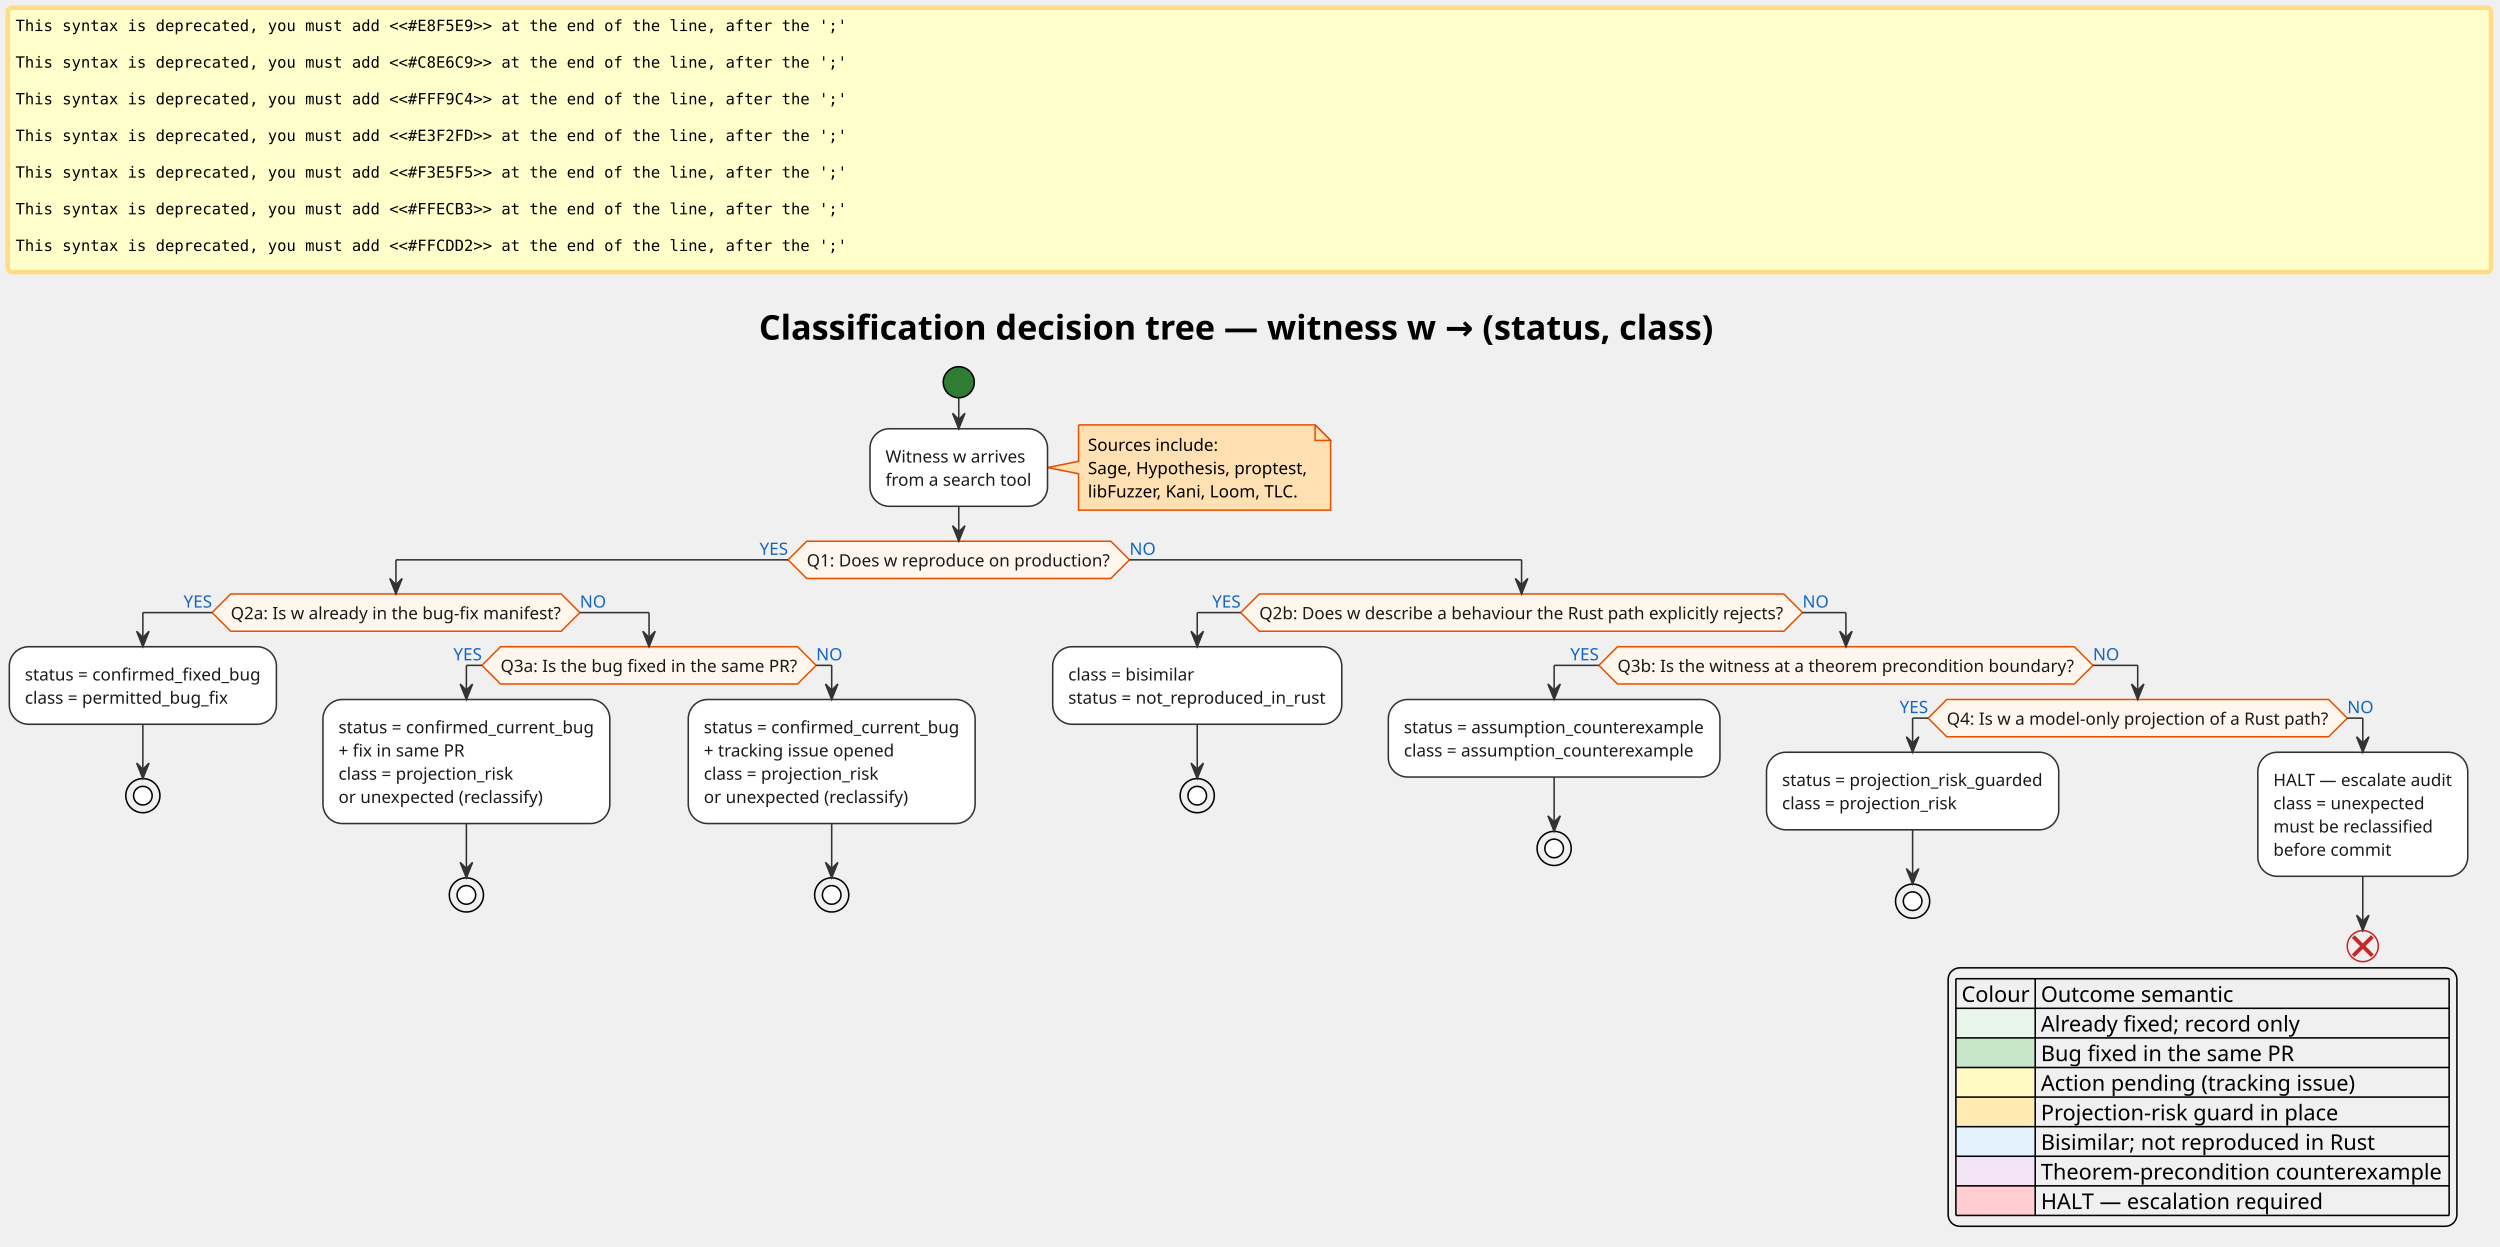
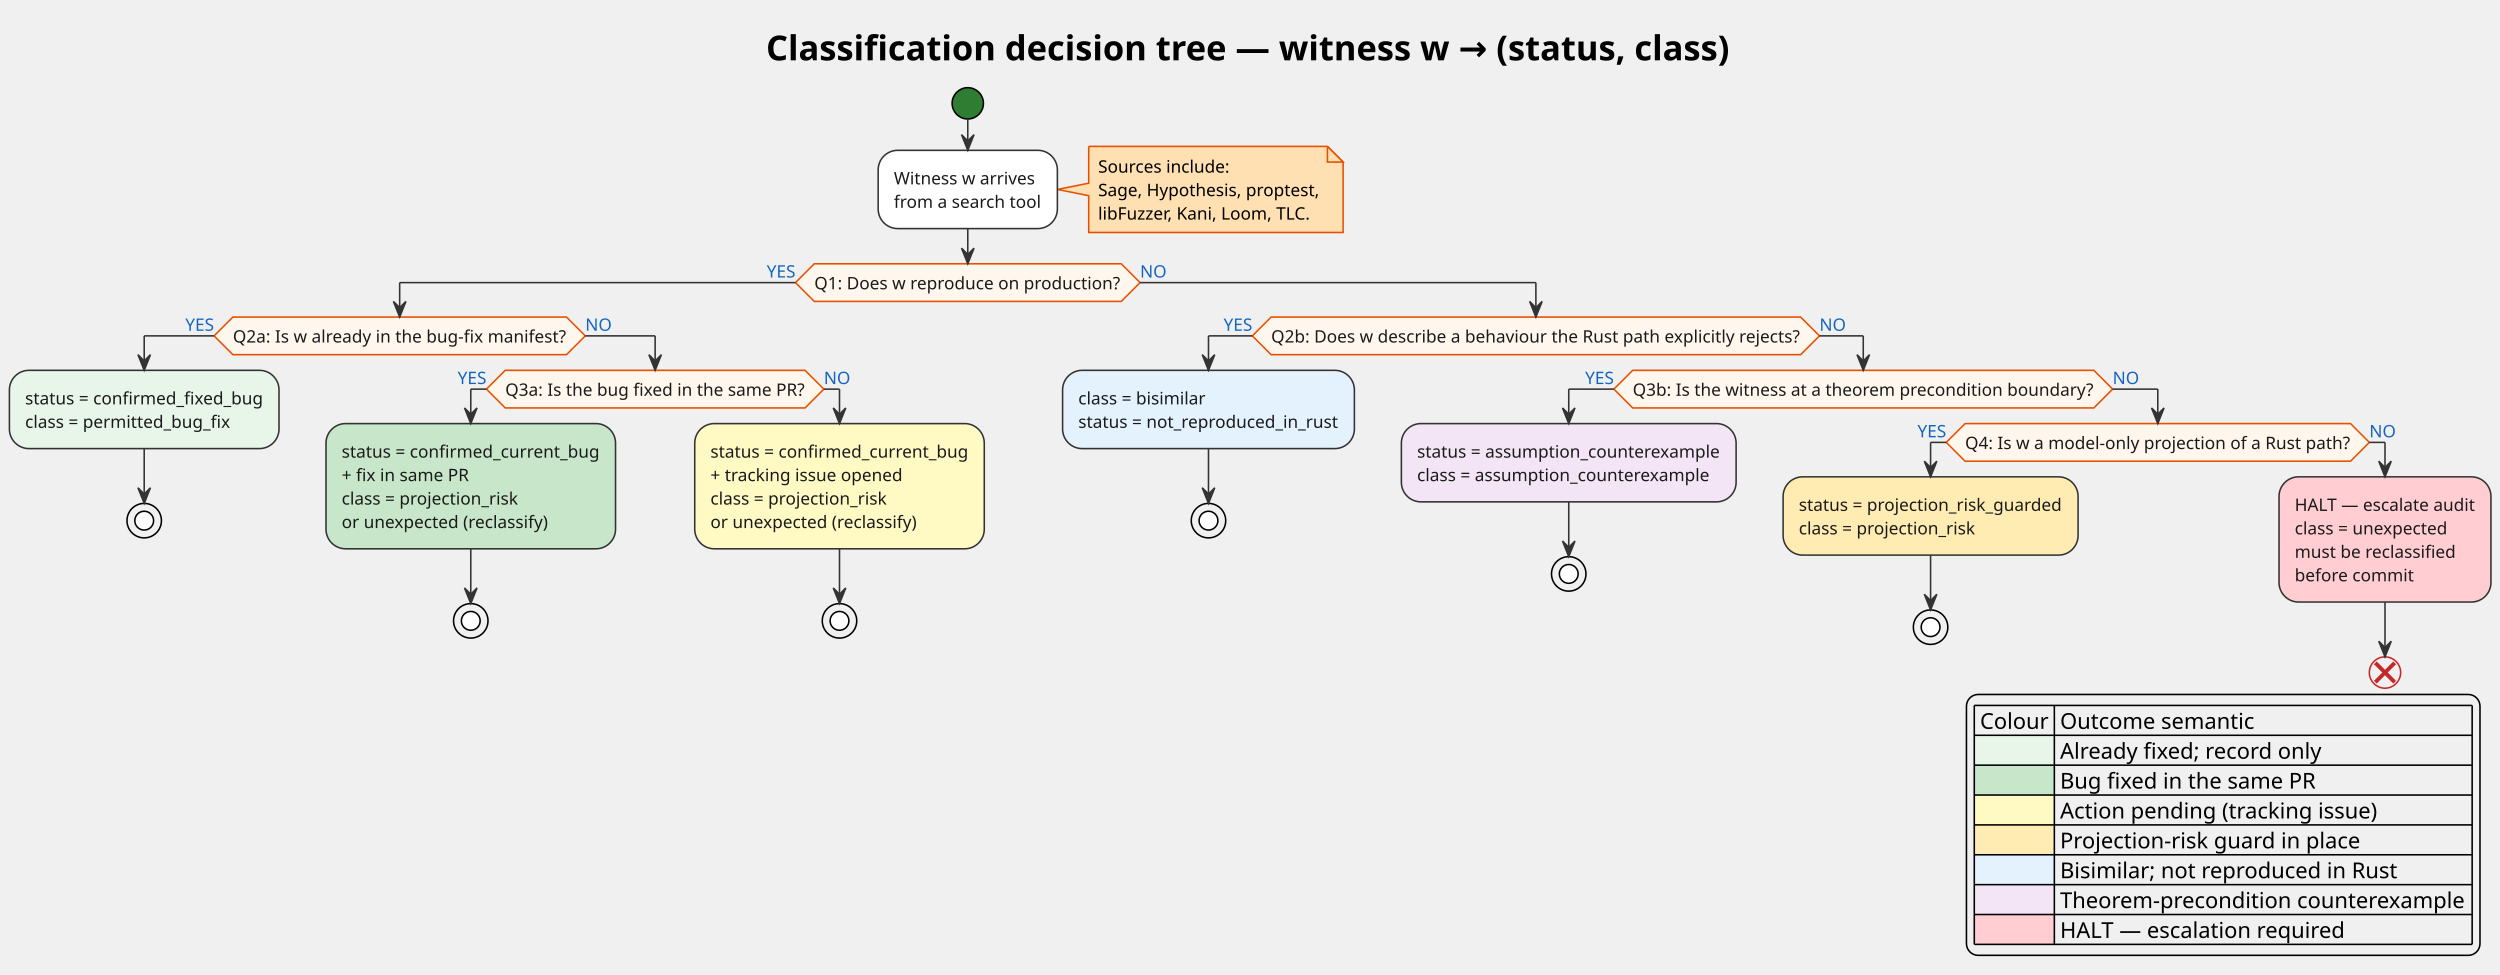
- <svg xmlns="http://www.w3.org/2000/svg" contentStyleType="text/css" data-diagram-type="ACTIVITY" height="803px" preserveAspectRatio="none" style="width:1611px;height:803px;background:#FFFFFF;" version="1.1" viewBox="0 0 1611 803" width="1611px" zoomAndPan="magnify">
+ <svg xmlns="http://www.w3.org/2000/svg" contentStyleType="text/css" data-diagram-type="ACTIVITY" height="622px" preserveAspectRatio="none" style="width:1596px;height:622px;background:#FFFFFF;" version="1.1" viewBox="0 0 1596 622" width="1596px" zoomAndPan="magnify">
  <defs />
  <g>
-     <rect fill="#FFFFCC" height="170.34" rx="2.5" ry="2.5" style="stroke:#FFDD88;stroke-width:3;" width="1600.224" x="5" y="5" />
-     <text fill="#000000" font-family="monospace" font-size="10" lengthAdjust="spacing" textLength="534" x="10" y="20">This syntax is deprecated, you must add &lt;&lt;#E8F5E9&gt;&gt; at the end of the line, after the ';'</text>
-     <text fill="#000000" font-family="monospace" font-size="10" lengthAdjust="spacing" textLength="534" x="10" y="43.62">This syntax is deprecated, you must add &lt;&lt;#C8E6C9&gt;&gt; at the end of the line, after the ';'</text>
-     <text fill="#000000" font-family="monospace" font-size="10" lengthAdjust="spacing" textLength="534" x="10" y="67.24">This syntax is deprecated, you must add &lt;&lt;#FFF9C4&gt;&gt; at the end of the line, after the ';'</text>
-     <text fill="#000000" font-family="monospace" font-size="10" lengthAdjust="spacing" textLength="534" x="10" y="90.86">This syntax is deprecated, you must add &lt;&lt;#E3F2FD&gt;&gt; at the end of the line, after the ';'</text>
-     <text fill="#000000" font-family="monospace" font-size="10" lengthAdjust="spacing" textLength="534" x="10" y="114.48">This syntax is deprecated, you must add &lt;&lt;#F3E5F5&gt;&gt; at the end of the line, after the ';'</text>
-     <text fill="#000000" font-family="monospace" font-size="10" lengthAdjust="spacing" textLength="534" x="10" y="138.1">This syntax is deprecated, you must add &lt;&lt;#FFECB3&gt;&gt; at the end of the line, after the ';'</text>
-     <text fill="#000000" font-family="monospace" font-size="10" lengthAdjust="spacing" textLength="534" x="10" y="161.72">This syntax is deprecated, you must add &lt;&lt;#FFCDD2&gt;&gt; at the end of the line, after the ';'</text>
    <g class="title" data-source-line="39">
-       <text fill="#000000" font-family="'sans-serif'" font-size="22" font-weight="bold" lengthAdjust="spacing" textLength="615.142" x="489.041" y="218.858">Classification decision tree — witness w → (status, class)</text>
+       <text fill="#000000" font-family="'sans-serif'" font-size="22" font-weight="bold" lengthAdjust="spacing" textLength="615.142" x="489.041" y="38.518">Classification decision tree — witness w → (status, class)</text>
    </g>
-     <ellipse cx="617.827" cy="246.304" fill="#2E7D32" rx="10" ry="10" style="stroke:#000000;stroke-width:1;" />
-     <path d="M695.027,273.813 L695.027,297.286 L675.027,301.286 L695.027,305.286 L695.027,328.759 A0,0 0 0 0 695.027,328.759 L857.442,328.759 A0,0 0 0 0 857.442,328.759 L857.442,283.813 L847.442,273.813 L695.027,273.813 A0,0 0 0 0 695.027,273.813" fill="#FFE0B2" style="stroke:#E65100;stroke-width:1;" />
-     <path d="M847.442,273.813 L847.442,283.813 L857.442,283.813 L847.442,273.813" fill="#FFE0B2" style="stroke:#E65100;stroke-width:1;" />
-     <text fill="#000000" font-family="'sans-serif'" font-size="11" lengthAdjust="spacing" textLength="84.116" x="701.027" y="290.572">Sources include:</text>
-     <text fill="#000000" font-family="'sans-serif'" font-size="11" lengthAdjust="spacing" textLength="141.415" x="701.027" y="305.554">Sage, Hypothesis, proptest,</text>
-     <text fill="#000000" font-family="'sans-serif'" font-size="11" lengthAdjust="spacing" textLength="137.213" x="701.027" y="320.536">libFuzzer, Kani, Loom, TLC.</text>
-     <rect fill="#FFFFFF" height="49.964" rx="12.5" ry="12.5" style="stroke:#333333;stroke-width:1;" width="114.401" x="560.626" y="276.304" />
-     <text fill="#1A1A1A" font-family="'sans-serif'" font-size="11" lengthAdjust="spacing" textLength="90.1" x="570.626" y="298.063">Witness w arrives</text>
-     <text fill="#1A1A1A" font-family="'sans-serif'" font-size="11" lengthAdjust="spacing" textLength="94.401" x="570.626" y="313.045">from a search tool</text>
-     <polygon fill="#FFF7EE" points="519.834,348.759,715.819,348.759,727.819,360.759,715.819,372.759,519.834,372.759,507.834,360.759,519.834,348.759" style="stroke:#E65100;stroke-width:1;" />
-     <text fill="#1A1A1A" font-family="'sans-serif'" font-size="11" lengthAdjust="spacing" textLength="195.986" x="519.834" y="365.027">Q1: Does w reproduce on production?</text>
-     <text fill="#1565C0" font-family="'sans-serif'" font-size="11" lengthAdjust="spacing" textLength="18.381" x="489.453" y="357.536">YES</text>
-     <text fill="#1565C0" font-family="'sans-serif'" font-size="11" lengthAdjust="spacing" textLength="16.951" x="727.819" y="357.536">NO</text>
-     <polygon fill="#FFF7EE" points="148.659,382.759,361.639,382.759,373.639,394.759,361.639,406.759,148.659,406.759,136.659,394.759,148.659,382.759" style="stroke:#E65100;stroke-width:1;" />
-     <text fill="#1A1A1A" font-family="'sans-serif'" font-size="11" lengthAdjust="spacing" textLength="212.981" x="148.659" y="399.027">Q2a: Is w already in the bug-fix manifest?</text>
-     <text fill="#1565C0" font-family="'sans-serif'" font-size="11" lengthAdjust="spacing" textLength="18.381" x="118.278" y="391.536">YES</text>
-     <text fill="#1565C0" font-family="'sans-serif'" font-size="11" lengthAdjust="spacing" textLength="16.951" x="373.639" y="391.536">NO</text>
-     <rect fill="#FFFFFF" height="49.964" rx="12.5" ry="12.5" style="stroke:#333333;stroke-width:1;" width="172.118" x="6" y="416.759" />
-     <text fill="#1A1A1A" font-family="'sans-serif'" font-size="11" lengthAdjust="spacing" textLength="152.118" x="16" y="438.518">status = confirmed_fixed_bug</text>
-     <text fill="#1A1A1A" font-family="'sans-serif'" font-size="11" lengthAdjust="spacing" textLength="133.781" x="16" y="453.5">class  = permitted_bug_fix</text>
-     <ellipse cx="92.059" cy="512.722" fill="none" rx="11" ry="11" style="stroke:#000000;stroke-width:1;" />
-     <ellipse cx="92.059" cy="512.722" fill="#FFFFFF" rx="6" ry="6" style="stroke:#000000;stroke-width:1;" />
-     <polygon fill="#FFF7EE" points="322.54,416.759,513.939,416.759,525.939,428.759,513.939,440.759,322.54,440.759,310.54,428.759,322.54,416.759" style="stroke:#E65100;stroke-width:1;" />
-     <text fill="#1A1A1A" font-family="'sans-serif'" font-size="11" lengthAdjust="spacing" textLength="191.399" x="322.54" y="433.027">Q3a: Is the bug fixed in the same PR?</text>
-     <text fill="#1565C0" font-family="'sans-serif'" font-size="11" lengthAdjust="spacing" textLength="18.381" x="292.159" y="425.536">YES</text>
-     <text fill="#1565C0" font-family="'sans-serif'" font-size="11" lengthAdjust="spacing" textLength="16.951" x="525.939" y="425.536">NO</text>
-     <rect fill="#FFFFFF" height="79.928" rx="12.5" ry="12.5" style="stroke:#333333;stroke-width:1;" width="184.845" x="208.118" y="450.759" />
-     <text fill="#1A1A1A" font-family="'sans-serif'" font-size="11" lengthAdjust="spacing" textLength="164.845" x="218.118" y="472.518">status = confirmed_current_bug</text>
-     <text fill="#1A1A1A" font-family="'sans-serif'" font-size="11" lengthAdjust="spacing" textLength="81.234" x="218.118" y="487.5">+ fix in same PR</text>
-     <text fill="#1A1A1A" font-family="'sans-serif'" font-size="11" lengthAdjust="spacing" textLength="115.653" x="218.118" y="502.481">class  = projection_risk</text>
-     <text fill="#1A1A1A" font-family="'sans-serif'" font-size="11" lengthAdjust="spacing" textLength="132.131" x="218.118" y="517.463">or unexpected (reclassify)</text>
-     <ellipse cx="300.54" cy="576.686" fill="none" rx="11" ry="11" style="stroke:#000000;stroke-width:1;" />
-     <ellipse cx="300.54" cy="576.686" fill="#FFFFFF" rx="6" ry="6" style="stroke:#000000;stroke-width:1;" />
-     <rect fill="#FFFFFF" height="79.928" rx="12.5" ry="12.5" style="stroke:#333333;stroke-width:1;" width="184.845" x="443.517" y="450.759" />
-     <text fill="#1A1A1A" font-family="'sans-serif'" font-size="11" lengthAdjust="spacing" textLength="164.845" x="453.517" y="472.518">status = confirmed_current_bug</text>
-     <text fill="#1A1A1A" font-family="'sans-serif'" font-size="11" lengthAdjust="spacing" textLength="122.88" x="453.517" y="487.5">+ tracking issue opened</text>
-     <text fill="#1A1A1A" font-family="'sans-serif'" font-size="11" lengthAdjust="spacing" textLength="115.653" x="453.517" y="502.481">class  = projection_risk</text>
-     <text fill="#1A1A1A" font-family="'sans-serif'" font-size="11" lengthAdjust="spacing" textLength="132.131" x="453.517" y="517.463">or unexpected (reclassify)</text>
-     <ellipse cx="535.939" cy="576.686" fill="none" rx="11" ry="11" style="stroke:#000000;stroke-width:1;" />
-     <ellipse cx="535.939" cy="576.686" fill="#FFFFFF" rx="6" ry="6" style="stroke:#000000;stroke-width:1;" />
-     <polygon fill="#FFF7EE" points="811.485,382.759,1149.523,382.759,1161.523,394.759,1149.523,406.759,811.485,406.759,799.485,394.759,811.485,382.759" style="stroke:#E65100;stroke-width:1;" />
-     <text fill="#1A1A1A" font-family="'sans-serif'" font-size="11" lengthAdjust="spacing" textLength="338.039" x="811.485" y="399.027">Q2b: Does w describe a behaviour the Rust path explicitly rejects?</text>
-     <text fill="#1565C0" font-family="'sans-serif'" font-size="11" lengthAdjust="spacing" textLength="18.381" x="781.104" y="391.536">YES</text>
-     <text fill="#1565C0" font-family="'sans-serif'" font-size="11" lengthAdjust="spacing" textLength="16.951" x="1161.523" y="391.536">NO</text>
-     <rect fill="#FFFFFF" height="49.964" rx="12.5" ry="12.5" style="stroke:#333333;stroke-width:1;" width="186.275" x="678.361" y="416.759" />
-     <text fill="#1A1A1A" font-family="'sans-serif'" font-size="11" lengthAdjust="spacing" textLength="84.084" x="688.361" y="438.518">class  = bisimilar</text>
-     <text fill="#1A1A1A" font-family="'sans-serif'" font-size="11" lengthAdjust="spacing" textLength="166.275" x="688.361" y="453.5">status = not_reproduced_in_rust</text>
-     <ellipse cx="771.499" cy="512.722" fill="none" rx="11" ry="11" style="stroke:#000000;stroke-width:1;" />
-     <ellipse cx="771.499" cy="512.722" fill="#FFFFFF" rx="6" ry="6" style="stroke:#000000;stroke-width:1;" />
-     <polygon fill="#FFF7EE" points="1042.308,416.759,1336.71,416.759,1348.71,428.759,1336.71,440.759,1042.308,440.759,1030.308,428.759,1042.308,416.759" style="stroke:#E65100;stroke-width:1;" />
-     <text fill="#1A1A1A" font-family="'sans-serif'" font-size="11" lengthAdjust="spacing" textLength="294.402" x="1042.308" y="433.027">Q3b: Is the witness at a theorem precondition boundary?</text>
-     <text fill="#1565C0" font-family="'sans-serif'" font-size="11" lengthAdjust="spacing" textLength="18.381" x="1011.928" y="425.536">YES</text>
-     <text fill="#1565C0" font-family="'sans-serif'" font-size="11" lengthAdjust="spacing" textLength="16.951" x="1348.71" y="425.536">NO</text>
-     <rect fill="#FFFFFF" height="49.964" rx="12.5" ry="12.5" style="stroke:#333333;stroke-width:1;" width="213.698" x="894.636" y="450.759" />
-     <text fill="#1A1A1A" font-family="'sans-serif'" font-size="11" lengthAdjust="spacing" textLength="193.698" x="904.636" y="472.518">status = assumption_counterexample</text>
-     <text fill="#1A1A1A" font-family="'sans-serif'" font-size="11" lengthAdjust="spacing" textLength="189.936" x="904.636" y="487.5">class  = assumption_counterexample</text>
-     <ellipse cx="1001.485" cy="546.722" fill="none" rx="11" ry="11" style="stroke:#000000;stroke-width:1;" />
-     <ellipse cx="1001.485" cy="546.722" fill="#FFFFFF" rx="6" ry="6" style="stroke:#000000;stroke-width:1;" />
-     <polygon fill="#FFF7EE" points="1254.489,450.759,1500.579,450.759,1512.579,462.759,1500.579,474.759,1254.489,474.759,1242.489,462.759,1254.489,450.759" style="stroke:#E65100;stroke-width:1;" />
-     <text fill="#1A1A1A" font-family="'sans-serif'" font-size="11" lengthAdjust="spacing" textLength="246.09" x="1254.489" y="467.027">Q4: Is w a model-only projection of a Rust path?</text>
-     <text fill="#1565C0" font-family="'sans-serif'" font-size="11" lengthAdjust="spacing" textLength="18.381" x="1224.108" y="459.536">YES</text>
-     <text fill="#1565C0" font-family="'sans-serif'" font-size="11" lengthAdjust="spacing" textLength="16.951" x="1512.579" y="459.536">NO</text>
-     <rect fill="#FFFFFF" height="49.964" rx="12.5" ry="12.5" style="stroke:#333333;stroke-width:1;" width="188.31" x="1138.334" y="484.759" />
-     <text fill="#1A1A1A" font-family="'sans-serif'" font-size="11" lengthAdjust="spacing" textLength="168.31" x="1148.334" y="506.518">status = projection_risk_guarded</text>
-     <text fill="#1A1A1A" font-family="'sans-serif'" font-size="11" lengthAdjust="spacing" textLength="115.653" x="1148.334" y="521.5">class  = projection_risk</text>
-     <ellipse cx="1232.489" cy="580.722" fill="none" rx="11" ry="11" style="stroke:#000000;stroke-width:1;" />
-     <ellipse cx="1232.489" cy="580.722" fill="#FFFFFF" rx="6" ry="6" style="stroke:#000000;stroke-width:1;" />
-     <rect fill="#FFFFFF" height="79.928" rx="12.5" ry="12.5" style="stroke:#333333;stroke-width:1;" width="135.29" x="1454.934" y="484.759" />
-     <text fill="#1A1A1A" font-family="'sans-serif'" font-size="11" lengthAdjust="spacing" textLength="115.29" x="1464.934" y="506.518">HALT — escalate audit</text>
-     <text fill="#1A1A1A" font-family="'sans-serif'" font-size="11" lengthAdjust="spacing" textLength="97.646" x="1464.934" y="521.5">class = unexpected</text>
-     <text fill="#1A1A1A" font-family="'sans-serif'" font-size="11" lengthAdjust="spacing" textLength="103.014" x="1464.934" y="536.481">must be reclassified</text>
-     <text fill="#1A1A1A" font-family="'sans-serif'" font-size="11" lengthAdjust="spacing" textLength="76.329" x="1464.934" y="551.463">before commit</text>
-     <ellipse cx="1522.579" cy="609.686" fill="none" rx="10" ry="10" style="stroke:#C62828;stroke-width:1;" />
-     <line style="stroke:#C62828;stroke-width:2.5;" x1="1516.392" x2="1528.766" y1="603.499" y2="615.874" />
-     <line style="stroke:#C62828;stroke-width:2.5;" x1="1528.766" x2="1516.392" y1="603.499" y2="615.874" />
-     <line style="stroke:#333333;stroke-width:1;" x1="617.827" x2="617.827" y1="256.304" y2="276.304" />
-     <polygon fill="#333333" points="613.827,266.304,617.827,276.304,621.827,266.304,617.827,270.304" style="stroke:#333333;stroke-width:1;" />
-     <line style="stroke:#333333;stroke-width:1;" x1="92.059" x2="92.059" y1="466.723" y2="501.723" />
-     <polygon fill="#333333" points="88.059,491.723,92.059,501.723,96.059,491.723,92.059,495.723" style="stroke:#333333;stroke-width:1;" />
-     <line style="stroke:#333333;stroke-width:1;" x1="300.54" x2="300.54" y1="530.686" y2="565.686" />
-     <polygon fill="#333333" points="296.54,555.686,300.54,565.686,304.54,555.686,300.54,559.686" style="stroke:#333333;stroke-width:1;" />
-     <line style="stroke:#333333;stroke-width:1;" x1="535.939" x2="535.939" y1="530.686" y2="565.686" />
-     <polygon fill="#333333" points="531.939,555.686,535.939,565.686,539.939,555.686,535.939,559.686" style="stroke:#333333;stroke-width:1;" />
-     <line style="stroke:#333333;stroke-width:1;" x1="310.54" x2="300.54" y1="428.759" y2="428.759" />
-     <line style="stroke:#333333;stroke-width:1;" x1="300.54" x2="300.54" y1="428.759" y2="450.759" />
-     <polygon fill="#333333" points="296.54,440.759,300.54,450.759,304.54,440.759,300.54,444.759" style="stroke:#333333;stroke-width:1;" />
-     <line style="stroke:#333333;stroke-width:1;" x1="525.939" x2="535.939" y1="428.759" y2="428.759" />
-     <line style="stroke:#333333;stroke-width:1;" x1="535.939" x2="535.939" y1="428.759" y2="450.759" />
-     <polygon fill="#333333" points="531.939,440.759,535.939,450.759,539.939,440.759,535.939,444.759" style="stroke:#333333;stroke-width:1;" />
-     <line style="stroke:#333333;stroke-width:1;" x1="136.659" x2="92.059" y1="394.759" y2="394.759" />
-     <line style="stroke:#333333;stroke-width:1;" x1="92.059" x2="92.059" y1="394.759" y2="416.759" />
-     <polygon fill="#333333" points="88.059,406.759,92.059,416.759,96.059,406.759,92.059,410.759" style="stroke:#333333;stroke-width:1;" />
-     <line style="stroke:#333333;stroke-width:1;" x1="373.639" x2="418.24" y1="394.759" y2="394.759" />
-     <line style="stroke:#333333;stroke-width:1;" x1="418.24" x2="418.24" y1="394.759" y2="416.759" />
-     <polygon fill="#333333" points="414.24,406.759,418.24,416.759,422.24,406.759,418.24,410.759" style="stroke:#333333;stroke-width:1;" />
-     <line style="stroke:#333333;stroke-width:1;" x1="771.499" x2="771.499" y1="466.723" y2="501.723" />
-     <polygon fill="#333333" points="767.499,491.723,771.499,501.723,775.499,491.723,771.499,495.723" style="stroke:#333333;stroke-width:1;" />
-     <line style="stroke:#333333;stroke-width:1;" x1="1001.485" x2="1001.485" y1="500.723" y2="535.722" />
-     <polygon fill="#333333" points="997.485,525.722,1001.485,535.722,1005.485,525.722,1001.485,529.722" style="stroke:#333333;stroke-width:1;" />
-     <line style="stroke:#333333;stroke-width:1;" x1="1232.489" x2="1232.489" y1="534.722" y2="569.722" />
-     <polygon fill="#333333" points="1228.489,559.722,1232.489,569.722,1236.489,559.722,1232.489,563.722" style="stroke:#333333;stroke-width:1;" />
-     <line style="stroke:#333333;stroke-width:1;" x1="1522.579" x2="1522.579" y1="564.686" y2="599.686" />
-     <polygon fill="#333333" points="1518.579,589.686,1522.579,599.686,1526.579,589.686,1522.579,593.686" style="stroke:#333333;stroke-width:1;" />
-     <line style="stroke:#333333;stroke-width:1;" x1="1242.489" x2="1232.489" y1="462.759" y2="462.759" />
-     <line style="stroke:#333333;stroke-width:1;" x1="1232.489" x2="1232.489" y1="462.759" y2="484.759" />
-     <polygon fill="#333333" points="1228.489,474.759,1232.489,484.759,1236.489,474.759,1232.489,478.759" style="stroke:#333333;stroke-width:1;" />
-     <line style="stroke:#333333;stroke-width:1;" x1="1512.579" x2="1522.579" y1="462.759" y2="462.759" />
-     <line style="stroke:#333333;stroke-width:1;" x1="1522.579" x2="1522.579" y1="462.759" y2="484.759" />
-     <polygon fill="#333333" points="1518.579,474.759,1522.579,484.759,1526.579,474.759,1522.579,478.759" style="stroke:#333333;stroke-width:1;" />
-     <line style="stroke:#333333;stroke-width:1;" x1="1030.308" x2="1001.485" y1="428.759" y2="428.759" />
-     <line style="stroke:#333333;stroke-width:1;" x1="1001.485" x2="1001.485" y1="428.759" y2="450.759" />
-     <polygon fill="#333333" points="997.485,440.759,1001.485,450.759,1005.485,440.759,1001.485,444.759" style="stroke:#333333;stroke-width:1;" />
-     <line style="stroke:#333333;stroke-width:1;" x1="1348.71" x2="1377.534" y1="428.759" y2="428.759" />
-     <line style="stroke:#333333;stroke-width:1;" x1="1377.534" x2="1377.534" y1="428.759" y2="450.759" />
-     <polygon fill="#333333" points="1373.534,440.759,1377.534,450.759,1381.534,440.759,1377.534,444.759" style="stroke:#333333;stroke-width:1;" />
-     <line style="stroke:#333333;stroke-width:1;" x1="799.485" x2="771.499" y1="394.759" y2="394.759" />
-     <line style="stroke:#333333;stroke-width:1;" x1="771.499" x2="771.499" y1="394.759" y2="416.759" />
-     <polygon fill="#333333" points="767.499,406.759,771.499,416.759,775.499,406.759,771.499,410.759" style="stroke:#333333;stroke-width:1;" />
-     <line style="stroke:#333333;stroke-width:1;" x1="1161.523" x2="1189.509" y1="394.759" y2="394.759" />
-     <line style="stroke:#333333;stroke-width:1;" x1="1189.509" x2="1189.509" y1="394.759" y2="416.759" />
-     <polygon fill="#333333" points="1185.509,406.759,1189.509,416.759,1193.509,406.759,1189.509,410.759" style="stroke:#333333;stroke-width:1;" />
-     <line style="stroke:#333333;stroke-width:1;" x1="507.834" x2="255.149" y1="360.759" y2="360.759" />
-     <line style="stroke:#333333;stroke-width:1;" x1="255.149" x2="255.149" y1="360.759" y2="382.759" />
-     <polygon fill="#333333" points="251.149,372.759,255.149,382.759,259.149,372.759,255.149,376.759" style="stroke:#333333;stroke-width:1;" />
-     <line style="stroke:#333333;stroke-width:1;" x1="727.819" x2="980.504" y1="360.759" y2="360.759" />
-     <line style="stroke:#333333;stroke-width:1;" x1="980.504" x2="980.504" y1="360.759" y2="382.759" />
-     <polygon fill="#333333" points="976.504,372.759,980.504,382.759,984.504,372.759,980.504,376.759" style="stroke:#333333;stroke-width:1;" />
-     <line style="stroke:#333333;stroke-width:1;" x1="617.827" x2="617.827" y1="326.268" y2="348.759" />
-     <polygon fill="#333333" points="613.827,338.759,617.827,348.759,621.827,338.759,617.827,342.759" style="stroke:#333333;stroke-width:1;" />
+     <ellipse cx="617.827" cy="65.964" fill="#2E7D32" rx="10" ry="10" style="stroke:#000000;stroke-width:1;" />
+     <path d="M695.027,93.473 L695.027,116.946 L675.027,120.946 L695.027,124.946 L695.027,148.419 A0,0 0 0 0 695.027,148.419 L857.442,148.419 A0,0 0 0 0 857.442,148.419 L857.442,103.473 L847.442,93.473 L695.027,93.473 A0,0 0 0 0 695.027,93.473" fill="#FFE0B2" style="stroke:#E65100;stroke-width:1;" />
+     <path d="M847.442,93.473 L847.442,103.473 L857.442,103.473 L847.442,93.473" fill="#FFE0B2" style="stroke:#E65100;stroke-width:1;" />
+     <text fill="#000000" font-family="'sans-serif'" font-size="11" lengthAdjust="spacing" textLength="84.116" x="701.027" y="110.232">Sources include:</text>
+     <text fill="#000000" font-family="'sans-serif'" font-size="11" lengthAdjust="spacing" textLength="141.415" x="701.027" y="125.214">Sage, Hypothesis, proptest,</text>
+     <text fill="#000000" font-family="'sans-serif'" font-size="11" lengthAdjust="spacing" textLength="137.213" x="701.027" y="140.196">libFuzzer, Kani, Loom, TLC.</text>
+     <rect fill="#FFFFFF" height="49.964" rx="12.5" ry="12.5" style="stroke:#333333;stroke-width:1;" width="114.401" x="560.626" y="95.964" />
+     <text fill="#1A1A1A" font-family="'sans-serif'" font-size="11" lengthAdjust="spacing" textLength="90.1" x="570.626" y="117.723">Witness w arrives</text>
+     <text fill="#1A1A1A" font-family="'sans-serif'" font-size="11" lengthAdjust="spacing" textLength="94.401" x="570.626" y="132.705">from a search tool</text>
+     <polygon fill="#FFF7EE" points="519.834,168.419,715.819,168.419,727.819,180.419,715.819,192.419,519.834,192.419,507.834,180.419,519.834,168.419" style="stroke:#E65100;stroke-width:1;" />
+     <text fill="#1A1A1A" font-family="'sans-serif'" font-size="11" lengthAdjust="spacing" textLength="195.986" x="519.834" y="184.687">Q1: Does w reproduce on production?</text>
+     <text fill="#1565C0" font-family="'sans-serif'" font-size="11" lengthAdjust="spacing" textLength="18.381" x="489.453" y="177.196">YES</text>
+     <text fill="#1565C0" font-family="'sans-serif'" font-size="11" lengthAdjust="spacing" textLength="16.951" x="727.819" y="177.196">NO</text>
+     <polygon fill="#FFF7EE" points="148.659,202.419,361.639,202.419,373.639,214.419,361.639,226.419,148.659,226.419,136.659,214.419,148.659,202.419" style="stroke:#E65100;stroke-width:1;" />
+     <text fill="#1A1A1A" font-family="'sans-serif'" font-size="11" lengthAdjust="spacing" textLength="212.981" x="148.659" y="218.687">Q2a: Is w already in the bug-fix manifest?</text>
+     <text fill="#1565C0" font-family="'sans-serif'" font-size="11" lengthAdjust="spacing" textLength="18.381" x="118.278" y="211.196">YES</text>
+     <text fill="#1565C0" font-family="'sans-serif'" font-size="11" lengthAdjust="spacing" textLength="16.951" x="373.639" y="211.196">NO</text>
+     <rect fill="#E8F5E9" height="49.964" rx="12.5" ry="12.5" style="stroke:#333333;stroke-width:1;" width="172.118" x="6" y="236.419" />
+     <text fill="#1A1A1A" font-family="'sans-serif'" font-size="11" lengthAdjust="spacing" textLength="152.118" x="16" y="258.178">status = confirmed_fixed_bug</text>
+     <text fill="#1A1A1A" font-family="'sans-serif'" font-size="11" lengthAdjust="spacing" textLength="133.781" x="16" y="273.16">class  = permitted_bug_fix</text>
+     <ellipse cx="92.059" cy="332.383" fill="none" rx="11" ry="11" style="stroke:#000000;stroke-width:1;" />
+     <ellipse cx="92.059" cy="332.383" fill="#FFFFFF" rx="6" ry="6" style="stroke:#000000;stroke-width:1;" />
+     <polygon fill="#FFF7EE" points="322.54,236.419,513.939,236.419,525.939,248.419,513.939,260.419,322.54,260.419,310.54,248.419,322.54,236.419" style="stroke:#E65100;stroke-width:1;" />
+     <text fill="#1A1A1A" font-family="'sans-serif'" font-size="11" lengthAdjust="spacing" textLength="191.399" x="322.54" y="252.687">Q3a: Is the bug fixed in the same PR?</text>
+     <text fill="#1565C0" font-family="'sans-serif'" font-size="11" lengthAdjust="spacing" textLength="18.381" x="292.159" y="245.196">YES</text>
+     <text fill="#1565C0" font-family="'sans-serif'" font-size="11" lengthAdjust="spacing" textLength="16.951" x="525.939" y="245.196">NO</text>
+     <rect fill="#C8E6C9" height="79.928" rx="12.5" ry="12.5" style="stroke:#333333;stroke-width:1;" width="184.845" x="208.118" y="270.419" />
+     <text fill="#1A1A1A" font-family="'sans-serif'" font-size="11" lengthAdjust="spacing" textLength="164.845" x="218.118" y="292.178">status = confirmed_current_bug</text>
+     <text fill="#1A1A1A" font-family="'sans-serif'" font-size="11" lengthAdjust="spacing" textLength="81.234" x="218.118" y="307.16">+ fix in same PR</text>
+     <text fill="#1A1A1A" font-family="'sans-serif'" font-size="11" lengthAdjust="spacing" textLength="115.653" x="218.118" y="322.142">class  = projection_risk</text>
+     <text fill="#1A1A1A" font-family="'sans-serif'" font-size="11" lengthAdjust="spacing" textLength="132.131" x="218.118" y="337.123">or unexpected (reclassify)</text>
+     <ellipse cx="300.54" cy="396.346" fill="none" rx="11" ry="11" style="stroke:#000000;stroke-width:1;" />
+     <ellipse cx="300.54" cy="396.346" fill="#FFFFFF" rx="6" ry="6" style="stroke:#000000;stroke-width:1;" />
+     <rect fill="#FFF9C4" height="79.928" rx="12.5" ry="12.5" style="stroke:#333333;stroke-width:1;" width="184.845" x="443.517" y="270.419" />
+     <text fill="#1A1A1A" font-family="'sans-serif'" font-size="11" lengthAdjust="spacing" textLength="164.845" x="453.517" y="292.178">status = confirmed_current_bug</text>
+     <text fill="#1A1A1A" font-family="'sans-serif'" font-size="11" lengthAdjust="spacing" textLength="122.88" x="453.517" y="307.16">+ tracking issue opened</text>
+     <text fill="#1A1A1A" font-family="'sans-serif'" font-size="11" lengthAdjust="spacing" textLength="115.653" x="453.517" y="322.142">class  = projection_risk</text>
+     <text fill="#1A1A1A" font-family="'sans-serif'" font-size="11" lengthAdjust="spacing" textLength="132.131" x="453.517" y="337.123">or unexpected (reclassify)</text>
+     <ellipse cx="535.939" cy="396.346" fill="none" rx="11" ry="11" style="stroke:#000000;stroke-width:1;" />
+     <ellipse cx="535.939" cy="396.346" fill="#FFFFFF" rx="6" ry="6" style="stroke:#000000;stroke-width:1;" />
+     <polygon fill="#FFF7EE" points="811.485,202.419,1149.523,202.419,1161.523,214.419,1149.523,226.419,811.485,226.419,799.485,214.419,811.485,202.419" style="stroke:#E65100;stroke-width:1;" />
+     <text fill="#1A1A1A" font-family="'sans-serif'" font-size="11" lengthAdjust="spacing" textLength="338.039" x="811.485" y="218.687">Q2b: Does w describe a behaviour the Rust path explicitly rejects?</text>
+     <text fill="#1565C0" font-family="'sans-serif'" font-size="11" lengthAdjust="spacing" textLength="18.381" x="781.104" y="211.196">YES</text>
+     <text fill="#1565C0" font-family="'sans-serif'" font-size="11" lengthAdjust="spacing" textLength="16.951" x="1161.523" y="211.196">NO</text>
+     <rect fill="#E3F2FD" height="49.964" rx="12.5" ry="12.5" style="stroke:#333333;stroke-width:1;" width="186.275" x="678.361" y="236.419" />
+     <text fill="#1A1A1A" font-family="'sans-serif'" font-size="11" lengthAdjust="spacing" textLength="84.084" x="688.361" y="258.178">class  = bisimilar</text>
+     <text fill="#1A1A1A" font-family="'sans-serif'" font-size="11" lengthAdjust="spacing" textLength="166.275" x="688.361" y="273.16">status = not_reproduced_in_rust</text>
+     <ellipse cx="771.499" cy="332.383" fill="none" rx="11" ry="11" style="stroke:#000000;stroke-width:1;" />
+     <ellipse cx="771.499" cy="332.383" fill="#FFFFFF" rx="6" ry="6" style="stroke:#000000;stroke-width:1;" />
+     <polygon fill="#FFF7EE" points="1042.308,236.419,1336.71,236.419,1348.71,248.419,1336.71,260.419,1042.308,260.419,1030.308,248.419,1042.308,236.419" style="stroke:#E65100;stroke-width:1;" />
+     <text fill="#1A1A1A" font-family="'sans-serif'" font-size="11" lengthAdjust="spacing" textLength="294.402" x="1042.308" y="252.687">Q3b: Is the witness at a theorem precondition boundary?</text>
+     <text fill="#1565C0" font-family="'sans-serif'" font-size="11" lengthAdjust="spacing" textLength="18.381" x="1011.928" y="245.196">YES</text>
+     <text fill="#1565C0" font-family="'sans-serif'" font-size="11" lengthAdjust="spacing" textLength="16.951" x="1348.71" y="245.196">NO</text>
+     <rect fill="#F3E5F5" height="49.964" rx="12.5" ry="12.5" style="stroke:#333333;stroke-width:1;" width="213.698" x="894.636" y="270.419" />
+     <text fill="#1A1A1A" font-family="'sans-serif'" font-size="11" lengthAdjust="spacing" textLength="193.698" x="904.636" y="292.178">status = assumption_counterexample</text>
+     <text fill="#1A1A1A" font-family="'sans-serif'" font-size="11" lengthAdjust="spacing" textLength="189.936" x="904.636" y="307.16">class  = assumption_counterexample</text>
+     <ellipse cx="1001.485" cy="366.383" fill="none" rx="11" ry="11" style="stroke:#000000;stroke-width:1;" />
+     <ellipse cx="1001.485" cy="366.383" fill="#FFFFFF" rx="6" ry="6" style="stroke:#000000;stroke-width:1;" />
+     <polygon fill="#FFF7EE" points="1254.489,270.419,1500.579,270.419,1512.579,282.419,1500.579,294.419,1254.489,294.419,1242.489,282.419,1254.489,270.419" style="stroke:#E65100;stroke-width:1;" />
+     <text fill="#1A1A1A" font-family="'sans-serif'" font-size="11" lengthAdjust="spacing" textLength="246.09" x="1254.489" y="286.687">Q4: Is w a model-only projection of a Rust path?</text>
+     <text fill="#1565C0" font-family="'sans-serif'" font-size="11" lengthAdjust="spacing" textLength="18.381" x="1224.108" y="279.196">YES</text>
+     <text fill="#1565C0" font-family="'sans-serif'" font-size="11" lengthAdjust="spacing" textLength="16.951" x="1512.579" y="279.196">NO</text>
+     <rect fill="#FFECB3" height="49.964" rx="12.5" ry="12.5" style="stroke:#333333;stroke-width:1;" width="188.31" x="1138.334" y="304.419" />
+     <text fill="#1A1A1A" font-family="'sans-serif'" font-size="11" lengthAdjust="spacing" textLength="168.31" x="1148.334" y="326.178">status = projection_risk_guarded</text>
+     <text fill="#1A1A1A" font-family="'sans-serif'" font-size="11" lengthAdjust="spacing" textLength="115.653" x="1148.334" y="341.16">class  = projection_risk</text>
+     <ellipse cx="1232.489" cy="400.383" fill="none" rx="11" ry="11" style="stroke:#000000;stroke-width:1;" />
+     <ellipse cx="1232.489" cy="400.383" fill="#FFFFFF" rx="6" ry="6" style="stroke:#000000;stroke-width:1;" />
+     <rect fill="#FFCDD2" height="79.928" rx="12.5" ry="12.5" style="stroke:#333333;stroke-width:1;" width="135.29" x="1454.934" y="304.419" />
+     <text fill="#1A1A1A" font-family="'sans-serif'" font-size="11" lengthAdjust="spacing" textLength="115.29" x="1464.934" y="326.178">HALT — escalate audit</text>
+     <text fill="#1A1A1A" font-family="'sans-serif'" font-size="11" lengthAdjust="spacing" textLength="97.646" x="1464.934" y="341.16">class = unexpected</text>
+     <text fill="#1A1A1A" font-family="'sans-serif'" font-size="11" lengthAdjust="spacing" textLength="103.014" x="1464.934" y="356.142">must be reclassified</text>
+     <text fill="#1A1A1A" font-family="'sans-serif'" font-size="11" lengthAdjust="spacing" textLength="76.329" x="1464.934" y="371.123">before commit</text>
+     <ellipse cx="1522.579" cy="429.346" fill="none" rx="10" ry="10" style="stroke:#C62828;stroke-width:1;" />
+     <line style="stroke:#C62828;stroke-width:2.5;" x1="1516.392" x2="1528.766" y1="423.159" y2="435.534" />
+     <line style="stroke:#C62828;stroke-width:2.5;" x1="1528.766" x2="1516.392" y1="423.159" y2="435.534" />
+     <line style="stroke:#333333;stroke-width:1;" x1="617.827" x2="617.827" y1="75.964" y2="95.964" />
+     <polygon fill="#333333" points="613.827,85.964,617.827,95.964,621.827,85.964,617.827,89.964" style="stroke:#333333;stroke-width:1;" />
+     <line style="stroke:#333333;stroke-width:1;" x1="92.059" x2="92.059" y1="286.383" y2="321.383" />
+     <polygon fill="#333333" points="88.059,311.383,92.059,321.383,96.059,311.383,92.059,315.383" style="stroke:#333333;stroke-width:1;" />
+     <line style="stroke:#333333;stroke-width:1;" x1="300.54" x2="300.54" y1="350.346" y2="385.346" />
+     <polygon fill="#333333" points="296.54,375.346,300.54,385.346,304.54,375.346,300.54,379.346" style="stroke:#333333;stroke-width:1;" />
+     <line style="stroke:#333333;stroke-width:1;" x1="535.939" x2="535.939" y1="350.346" y2="385.346" />
+     <polygon fill="#333333" points="531.939,375.346,535.939,385.346,539.939,375.346,535.939,379.346" style="stroke:#333333;stroke-width:1;" />
+     <line style="stroke:#333333;stroke-width:1;" x1="310.54" x2="300.54" y1="248.419" y2="248.419" />
+     <line style="stroke:#333333;stroke-width:1;" x1="300.54" x2="300.54" y1="248.419" y2="270.419" />
+     <polygon fill="#333333" points="296.54,260.419,300.54,270.419,304.54,260.419,300.54,264.419" style="stroke:#333333;stroke-width:1;" />
+     <line style="stroke:#333333;stroke-width:1;" x1="525.939" x2="535.939" y1="248.419" y2="248.419" />
+     <line style="stroke:#333333;stroke-width:1;" x1="535.939" x2="535.939" y1="248.419" y2="270.419" />
+     <polygon fill="#333333" points="531.939,260.419,535.939,270.419,539.939,260.419,535.939,264.419" style="stroke:#333333;stroke-width:1;" />
+     <line style="stroke:#333333;stroke-width:1;" x1="136.659" x2="92.059" y1="214.419" y2="214.419" />
+     <line style="stroke:#333333;stroke-width:1;" x1="92.059" x2="92.059" y1="214.419" y2="236.419" />
+     <polygon fill="#333333" points="88.059,226.419,92.059,236.419,96.059,226.419,92.059,230.419" style="stroke:#333333;stroke-width:1;" />
+     <line style="stroke:#333333;stroke-width:1;" x1="373.639" x2="418.24" y1="214.419" y2="214.419" />
+     <line style="stroke:#333333;stroke-width:1;" x1="418.24" x2="418.24" y1="214.419" y2="236.419" />
+     <polygon fill="#333333" points="414.24,226.419,418.24,236.419,422.24,226.419,418.24,230.419" style="stroke:#333333;stroke-width:1;" />
+     <line style="stroke:#333333;stroke-width:1;" x1="771.499" x2="771.499" y1="286.383" y2="321.383" />
+     <polygon fill="#333333" points="767.499,311.383,771.499,321.383,775.499,311.383,771.499,315.383" style="stroke:#333333;stroke-width:1;" />
+     <line style="stroke:#333333;stroke-width:1;" x1="1001.485" x2="1001.485" y1="320.383" y2="355.383" />
+     <polygon fill="#333333" points="997.485,345.383,1001.485,355.383,1005.485,345.383,1001.485,349.383" style="stroke:#333333;stroke-width:1;" />
+     <line style="stroke:#333333;stroke-width:1;" x1="1232.489" x2="1232.489" y1="354.383" y2="389.383" />
+     <polygon fill="#333333" points="1228.489,379.383,1232.489,389.383,1236.489,379.383,1232.489,383.383" style="stroke:#333333;stroke-width:1;" />
+     <line style="stroke:#333333;stroke-width:1;" x1="1522.579" x2="1522.579" y1="384.346" y2="419.346" />
+     <polygon fill="#333333" points="1518.579,409.346,1522.579,419.346,1526.579,409.346,1522.579,413.346" style="stroke:#333333;stroke-width:1;" />
+     <line style="stroke:#333333;stroke-width:1;" x1="1242.489" x2="1232.489" y1="282.419" y2="282.419" />
+     <line style="stroke:#333333;stroke-width:1;" x1="1232.489" x2="1232.489" y1="282.419" y2="304.419" />
+     <polygon fill="#333333" points="1228.489,294.419,1232.489,304.419,1236.489,294.419,1232.489,298.419" style="stroke:#333333;stroke-width:1;" />
+     <line style="stroke:#333333;stroke-width:1;" x1="1512.579" x2="1522.579" y1="282.419" y2="282.419" />
+     <line style="stroke:#333333;stroke-width:1;" x1="1522.579" x2="1522.579" y1="282.419" y2="304.419" />
+     <polygon fill="#333333" points="1518.579,294.419,1522.579,304.419,1526.579,294.419,1522.579,298.419" style="stroke:#333333;stroke-width:1;" />
+     <line style="stroke:#333333;stroke-width:1;" x1="1030.308" x2="1001.485" y1="248.419" y2="248.419" />
+     <line style="stroke:#333333;stroke-width:1;" x1="1001.485" x2="1001.485" y1="248.419" y2="270.419" />
+     <polygon fill="#333333" points="997.485,260.419,1001.485,270.419,1005.485,260.419,1001.485,264.419" style="stroke:#333333;stroke-width:1;" />
+     <line style="stroke:#333333;stroke-width:1;" x1="1348.71" x2="1377.534" y1="248.419" y2="248.419" />
+     <line style="stroke:#333333;stroke-width:1;" x1="1377.534" x2="1377.534" y1="248.419" y2="270.419" />
+     <polygon fill="#333333" points="1373.534,260.419,1377.534,270.419,1381.534,260.419,1377.534,264.419" style="stroke:#333333;stroke-width:1;" />
+     <line style="stroke:#333333;stroke-width:1;" x1="799.485" x2="771.499" y1="214.419" y2="214.419" />
+     <line style="stroke:#333333;stroke-width:1;" x1="771.499" x2="771.499" y1="214.419" y2="236.419" />
+     <polygon fill="#333333" points="767.499,226.419,771.499,236.419,775.499,226.419,771.499,230.419" style="stroke:#333333;stroke-width:1;" />
+     <line style="stroke:#333333;stroke-width:1;" x1="1161.523" x2="1189.509" y1="214.419" y2="214.419" />
+     <line style="stroke:#333333;stroke-width:1;" x1="1189.509" x2="1189.509" y1="214.419" y2="236.419" />
+     <polygon fill="#333333" points="1185.509,226.419,1189.509,236.419,1193.509,226.419,1189.509,230.419" style="stroke:#333333;stroke-width:1;" />
+     <line style="stroke:#333333;stroke-width:1;" x1="507.834" x2="255.149" y1="180.419" y2="180.419" />
+     <line style="stroke:#333333;stroke-width:1;" x1="255.149" x2="255.149" y1="180.419" y2="202.419" />
+     <polygon fill="#333333" points="251.149,192.419,255.149,202.419,259.149,192.419,255.149,196.419" style="stroke:#333333;stroke-width:1;" />
+     <line style="stroke:#333333;stroke-width:1;" x1="727.819" x2="980.504" y1="180.419" y2="180.419" />
+     <line style="stroke:#333333;stroke-width:1;" x1="980.504" x2="980.504" y1="180.419" y2="202.419" />
+     <polygon fill="#333333" points="976.504,192.419,980.504,202.419,984.504,192.419,980.504,196.419" style="stroke:#333333;stroke-width:1;" />
+     <line style="stroke:#333333;stroke-width:1;" x1="617.827" x2="617.827" y1="145.928" y2="168.419" />
+     <polygon fill="#333333" points="613.827,158.419,617.827,168.419,621.827,158.419,617.827,162.419" style="stroke:#333333;stroke-width:1;" />
    <g class="legend" data-source-line="41">
-       <rect fill="none" height="166.543" rx="7.5" ry="7.5" style="stroke:#000000;stroke-width:1;" width="327.841" x="1255.383" y="623.686" />
-       <text fill="#000000" font-family="'sans-serif'" font-size="14" lengthAdjust="spacing" textLength="43.834" x="1264.023" y="645.652">Colour</text>
-       <text fill="#000000" font-family="'sans-serif'" font-size="14" lengthAdjust="spacing" textLength="124.04" x="1315.137" y="645.652">Outcome semantic</text>
-       <rect fill="#E8F5E9" height="19.068" style="stroke:none;stroke-width:1;" width="51.114" x="1260.383" y="649.754" />
-       <text fill="#000000" font-family="'sans-serif'" font-size="14" lengthAdjust="spacing" textLength="3.64" x="1260.383" y="664.72"> </text>
-       <text fill="#000000" font-family="'sans-serif'" font-size="14" lengthAdjust="spacing" textLength="167.985" x="1315.137" y="664.72">Already fixed; record only</text>
-       <rect fill="#C8E6C9" height="19.068" style="stroke:none;stroke-width:1;" width="51.114" x="1260.383" y="668.822" />
-       <text fill="#000000" font-family="'sans-serif'" font-size="14" lengthAdjust="spacing" textLength="3.64" x="1260.383" y="683.788"> </text>
-       <text fill="#000000" font-family="'sans-serif'" font-size="14" lengthAdjust="spacing" textLength="163.491" x="1315.137" y="683.788">Bug fixed in the same PR</text>
-       <rect fill="#FFF9C4" height="19.068" style="stroke:none;stroke-width:1;" width="51.114" x="1260.383" y="687.89" />
-       <text fill="#000000" font-family="'sans-serif'" font-size="14" lengthAdjust="spacing" textLength="3.64" x="1260.383" y="702.856"> </text>
-       <text fill="#000000" font-family="'sans-serif'" font-size="14" lengthAdjust="spacing" textLength="202.747" x="1315.137" y="702.856">Action pending (tracking issue)</text>
-       <rect fill="#FFECB3" height="19.068" style="stroke:none;stroke-width:1;" width="51.114" x="1260.383" y="706.958" />
-       <text fill="#000000" font-family="'sans-serif'" font-size="14" lengthAdjust="spacing" textLength="3.64" x="1260.383" y="721.924"> </text>
-       <text fill="#000000" font-family="'sans-serif'" font-size="14" lengthAdjust="spacing" textLength="192.205" x="1315.137" y="721.924">Projection-risk guard in place</text>
-       <rect fill="#E3F2FD" height="19.068" style="stroke:none;stroke-width:1;" width="51.114" x="1260.383" y="726.026" />
-       <text fill="#000000" font-family="'sans-serif'" font-size="14" lengthAdjust="spacing" textLength="3.64" x="1260.383" y="740.992"> </text>
-       <text fill="#000000" font-family="'sans-serif'" font-size="14" lengthAdjust="spacing" textLength="215.879" x="1315.137" y="740.992">Bisimilar; not reproduced in Rust</text>
-       <rect fill="#F3E5F5" height="19.068" style="stroke:none;stroke-width:1;" width="51.114" x="1260.383" y="745.094" />
-       <text fill="#000000" font-family="'sans-serif'" font-size="14" lengthAdjust="spacing" textLength="3.64" x="1260.383" y="760.06"> </text>
-       <text fill="#000000" font-family="'sans-serif'" font-size="14" lengthAdjust="spacing" textLength="259.447" x="1315.137" y="760.06">Theorem-precondition counterexample</text>
-       <rect fill="#FFCDD2" height="19.068" style="stroke:none;stroke-width:1;" width="51.114" x="1260.383" y="764.162" />
-       <text fill="#000000" font-family="'sans-serif'" font-size="14" lengthAdjust="spacing" textLength="3.64" x="1260.383" y="779.128"> </text>
-       <text fill="#000000" font-family="'sans-serif'" font-size="14" lengthAdjust="spacing" textLength="182.629" x="1315.137" y="779.128">HALT — escalation required</text>
-       <line style="stroke:#000000;stroke-width:1;" x1="1260.383" x2="1578.224" y1="630.686" y2="630.686" />
-       <line style="stroke:#000000;stroke-width:1;" x1="1260.383" x2="1578.224" y1="649.754" y2="649.754" />
-       <line style="stroke:#000000;stroke-width:1;" x1="1260.383" x2="1578.224" y1="668.822" y2="668.822" />
-       <line style="stroke:#000000;stroke-width:1;" x1="1260.383" x2="1578.224" y1="687.89" y2="687.89" />
-       <line style="stroke:#000000;stroke-width:1;" x1="1260.383" x2="1578.224" y1="706.958" y2="706.958" />
-       <line style="stroke:#000000;stroke-width:1;" x1="1260.383" x2="1578.224" y1="726.026" y2="726.026" />
-       <line style="stroke:#000000;stroke-width:1;" x1="1260.383" x2="1578.224" y1="745.094" y2="745.094" />
-       <line style="stroke:#000000;stroke-width:1;" x1="1260.383" x2="1578.224" y1="764.162" y2="764.162" />
-       <line style="stroke:#000000;stroke-width:1;" x1="1260.383" x2="1578.224" y1="783.23" y2="783.23" />
-       <line style="stroke:#000000;stroke-width:1;" x1="1260.383" x2="1260.383" y1="630.686" y2="783.23" />
-       <line style="stroke:#000000;stroke-width:1;" x1="1311.497" x2="1311.497" y1="630.686" y2="783.23" />
-       <line style="stroke:#000000;stroke-width:1;" x1="1578.224" x2="1578.224" y1="630.686" y2="783.23" />
+       <rect fill="none" height="166.543" rx="7.5" ry="7.5" style="stroke:#000000;stroke-width:1;" width="327.841" x="1255.383" y="443.346" />
+       <text fill="#000000" font-family="'sans-serif'" font-size="14" lengthAdjust="spacing" textLength="43.834" x="1264.023" y="465.312">Colour</text>
+       <text fill="#000000" font-family="'sans-serif'" font-size="14" lengthAdjust="spacing" textLength="124.04" x="1315.137" y="465.312">Outcome semantic</text>
+       <rect fill="#E8F5E9" height="19.068" style="stroke:none;stroke-width:1;" width="51.114" x="1260.383" y="469.414" />
+       <text fill="#000000" font-family="'sans-serif'" font-size="14" lengthAdjust="spacing" textLength="3.64" x="1260.383" y="484.38"> </text>
+       <text fill="#000000" font-family="'sans-serif'" font-size="14" lengthAdjust="spacing" textLength="167.985" x="1315.137" y="484.38">Already fixed; record only</text>
+       <rect fill="#C8E6C9" height="19.068" style="stroke:none;stroke-width:1;" width="51.114" x="1260.383" y="488.482" />
+       <text fill="#000000" font-family="'sans-serif'" font-size="14" lengthAdjust="spacing" textLength="3.64" x="1260.383" y="503.448"> </text>
+       <text fill="#000000" font-family="'sans-serif'" font-size="14" lengthAdjust="spacing" textLength="163.491" x="1315.137" y="503.448">Bug fixed in the same PR</text>
+       <rect fill="#FFF9C4" height="19.068" style="stroke:none;stroke-width:1;" width="51.114" x="1260.383" y="507.55" />
+       <text fill="#000000" font-family="'sans-serif'" font-size="14" lengthAdjust="spacing" textLength="3.64" x="1260.383" y="522.516"> </text>
+       <text fill="#000000" font-family="'sans-serif'" font-size="14" lengthAdjust="spacing" textLength="202.747" x="1315.137" y="522.516">Action pending (tracking issue)</text>
+       <rect fill="#FFECB3" height="19.068" style="stroke:none;stroke-width:1;" width="51.114" x="1260.383" y="526.618" />
+       <text fill="#000000" font-family="'sans-serif'" font-size="14" lengthAdjust="spacing" textLength="3.64" x="1260.383" y="541.584"> </text>
+       <text fill="#000000" font-family="'sans-serif'" font-size="14" lengthAdjust="spacing" textLength="192.205" x="1315.137" y="541.584">Projection-risk guard in place</text>
+       <rect fill="#E3F2FD" height="19.068" style="stroke:none;stroke-width:1;" width="51.114" x="1260.383" y="545.686" />
+       <text fill="#000000" font-family="'sans-serif'" font-size="14" lengthAdjust="spacing" textLength="3.64" x="1260.383" y="560.652"> </text>
+       <text fill="#000000" font-family="'sans-serif'" font-size="14" lengthAdjust="spacing" textLength="215.879" x="1315.137" y="560.652">Bisimilar; not reproduced in Rust</text>
+       <rect fill="#F3E5F5" height="19.068" style="stroke:none;stroke-width:1;" width="51.114" x="1260.383" y="564.754" />
+       <text fill="#000000" font-family="'sans-serif'" font-size="14" lengthAdjust="spacing" textLength="3.64" x="1260.383" y="579.72"> </text>
+       <text fill="#000000" font-family="'sans-serif'" font-size="14" lengthAdjust="spacing" textLength="259.447" x="1315.137" y="579.72">Theorem-precondition counterexample</text>
+       <rect fill="#FFCDD2" height="19.068" style="stroke:none;stroke-width:1;" width="51.114" x="1260.383" y="583.822" />
+       <text fill="#000000" font-family="'sans-serif'" font-size="14" lengthAdjust="spacing" textLength="3.64" x="1260.383" y="598.788"> </text>
+       <text fill="#000000" font-family="'sans-serif'" font-size="14" lengthAdjust="spacing" textLength="182.629" x="1315.137" y="598.788">HALT — escalation required</text>
+       <line style="stroke:#000000;stroke-width:1;" x1="1260.383" x2="1578.224" y1="450.346" y2="450.346" />
+       <line style="stroke:#000000;stroke-width:1;" x1="1260.383" x2="1578.224" y1="469.414" y2="469.414" />
+       <line style="stroke:#000000;stroke-width:1;" x1="1260.383" x2="1578.224" y1="488.482" y2="488.482" />
+       <line style="stroke:#000000;stroke-width:1;" x1="1260.383" x2="1578.224" y1="507.55" y2="507.55" />
+       <line style="stroke:#000000;stroke-width:1;" x1="1260.383" x2="1578.224" y1="526.618" y2="526.618" />
+       <line style="stroke:#000000;stroke-width:1;" x1="1260.383" x2="1578.224" y1="545.686" y2="545.686" />
+       <line style="stroke:#000000;stroke-width:1;" x1="1260.383" x2="1578.224" y1="564.754" y2="564.754" />
+       <line style="stroke:#000000;stroke-width:1;" x1="1260.383" x2="1578.224" y1="583.822" y2="583.822" />
+       <line style="stroke:#000000;stroke-width:1;" x1="1260.383" x2="1578.224" y1="602.89" y2="602.89" />
+       <line style="stroke:#000000;stroke-width:1;" x1="1260.383" x2="1260.383" y1="450.346" y2="602.89" />
+       <line style="stroke:#000000;stroke-width:1;" x1="1311.497" x2="1311.497" y1="450.346" y2="602.89" />
+       <line style="stroke:#000000;stroke-width:1;" x1="1578.224" x2="1578.224" y1="450.346" y2="602.89" />
    </g>
  </g>
</svg>
